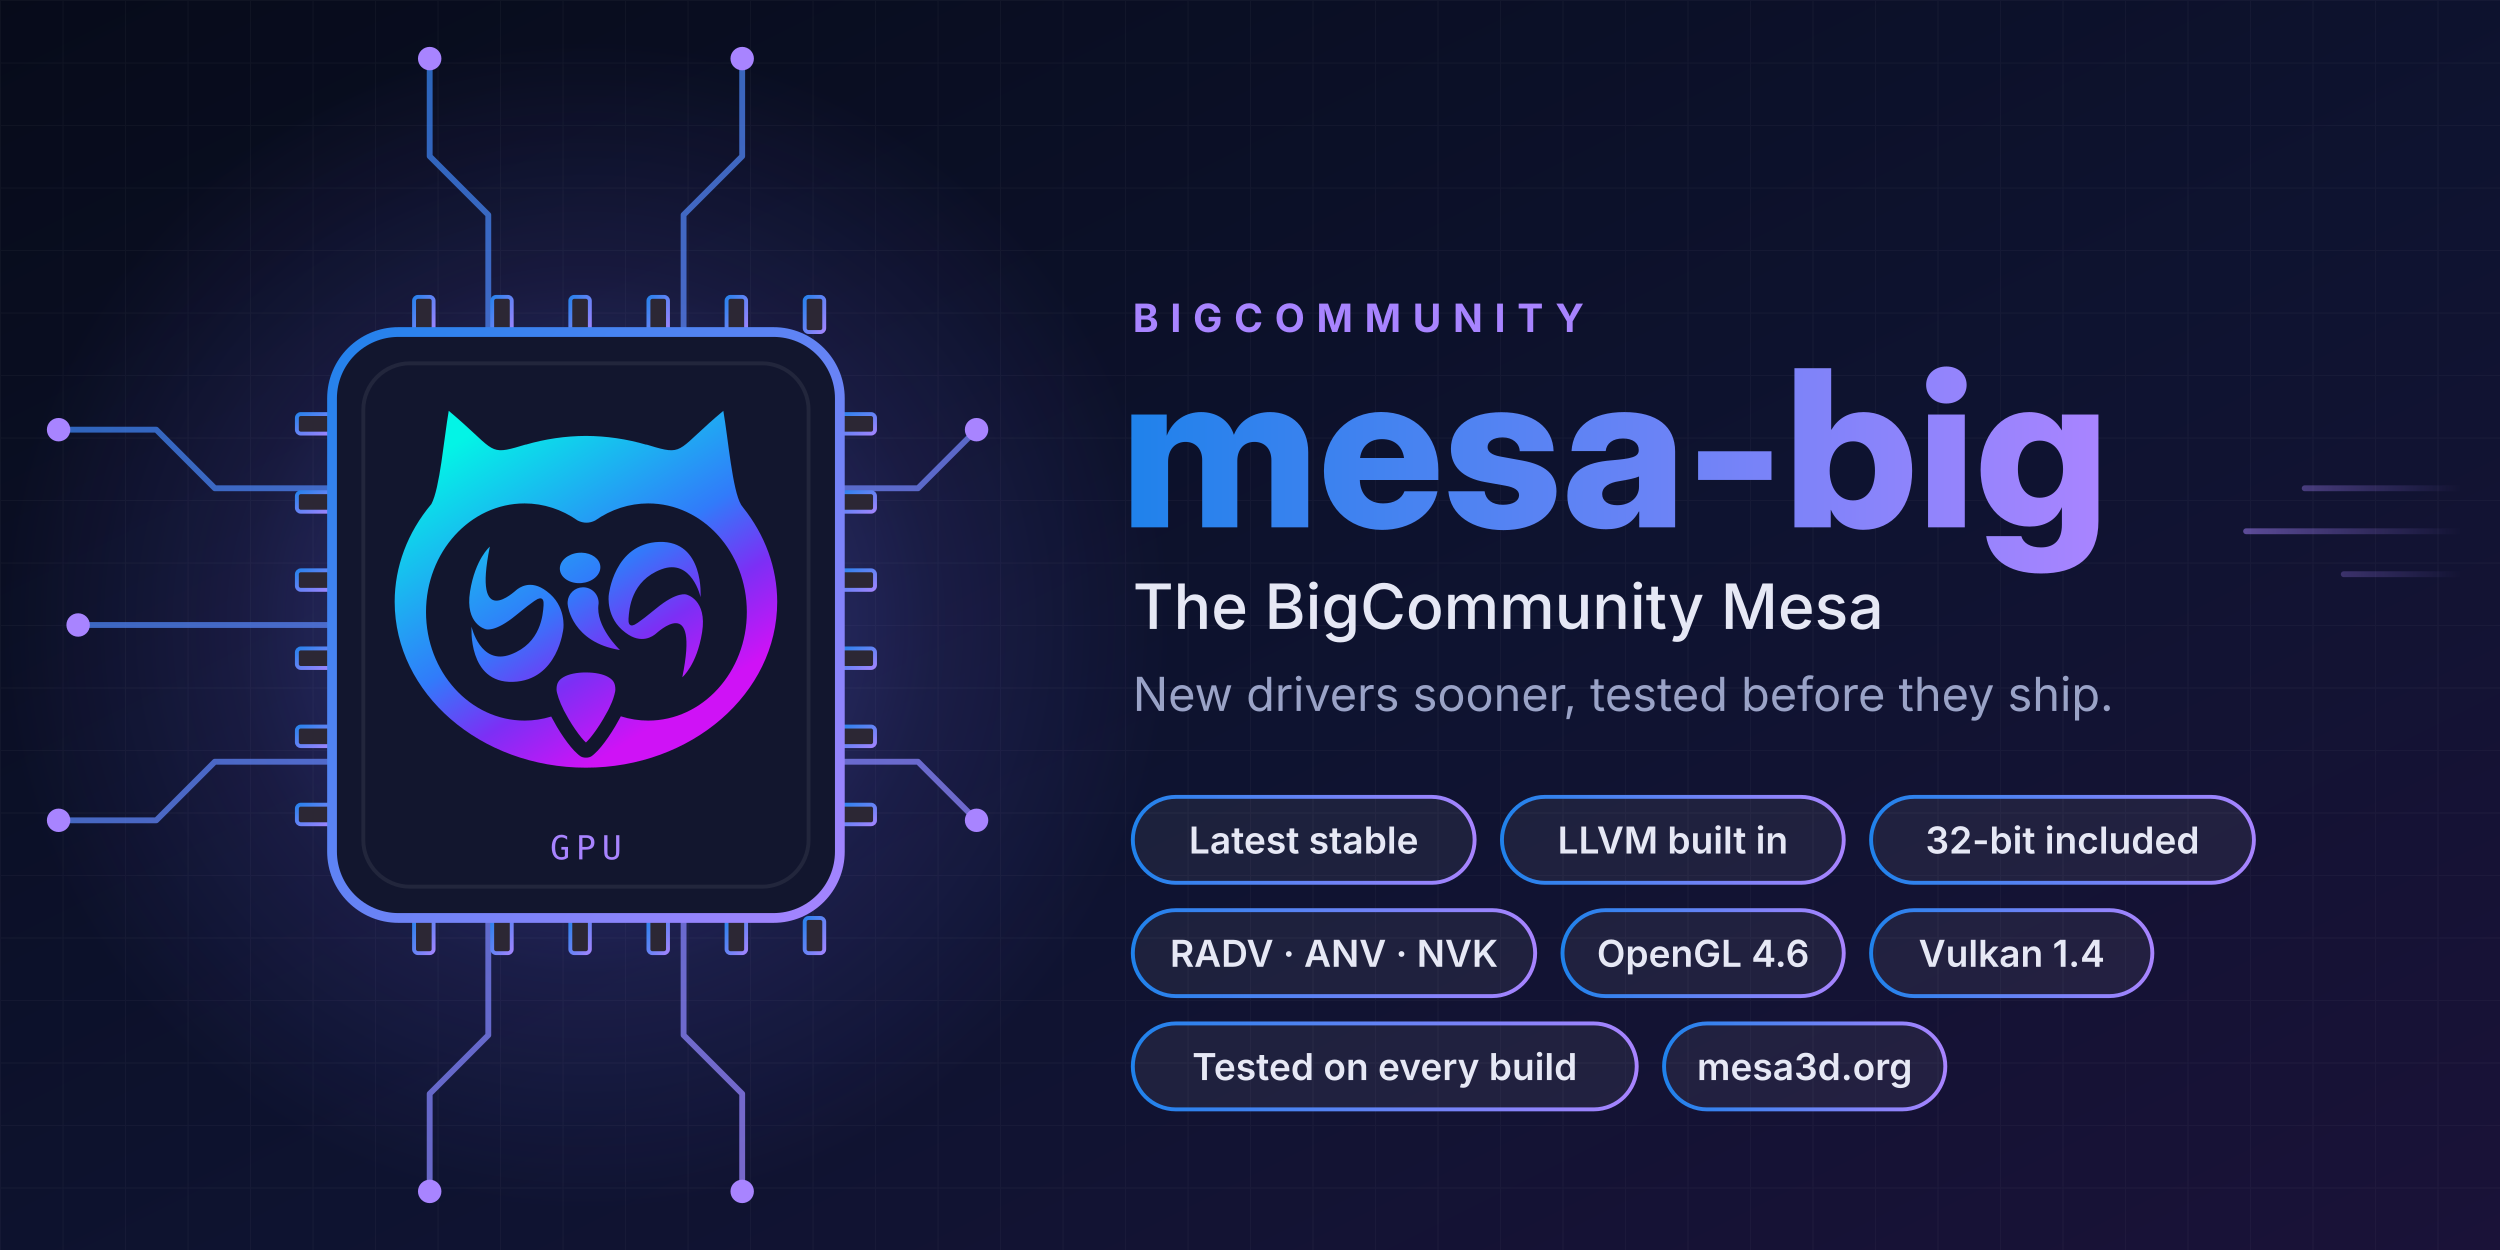
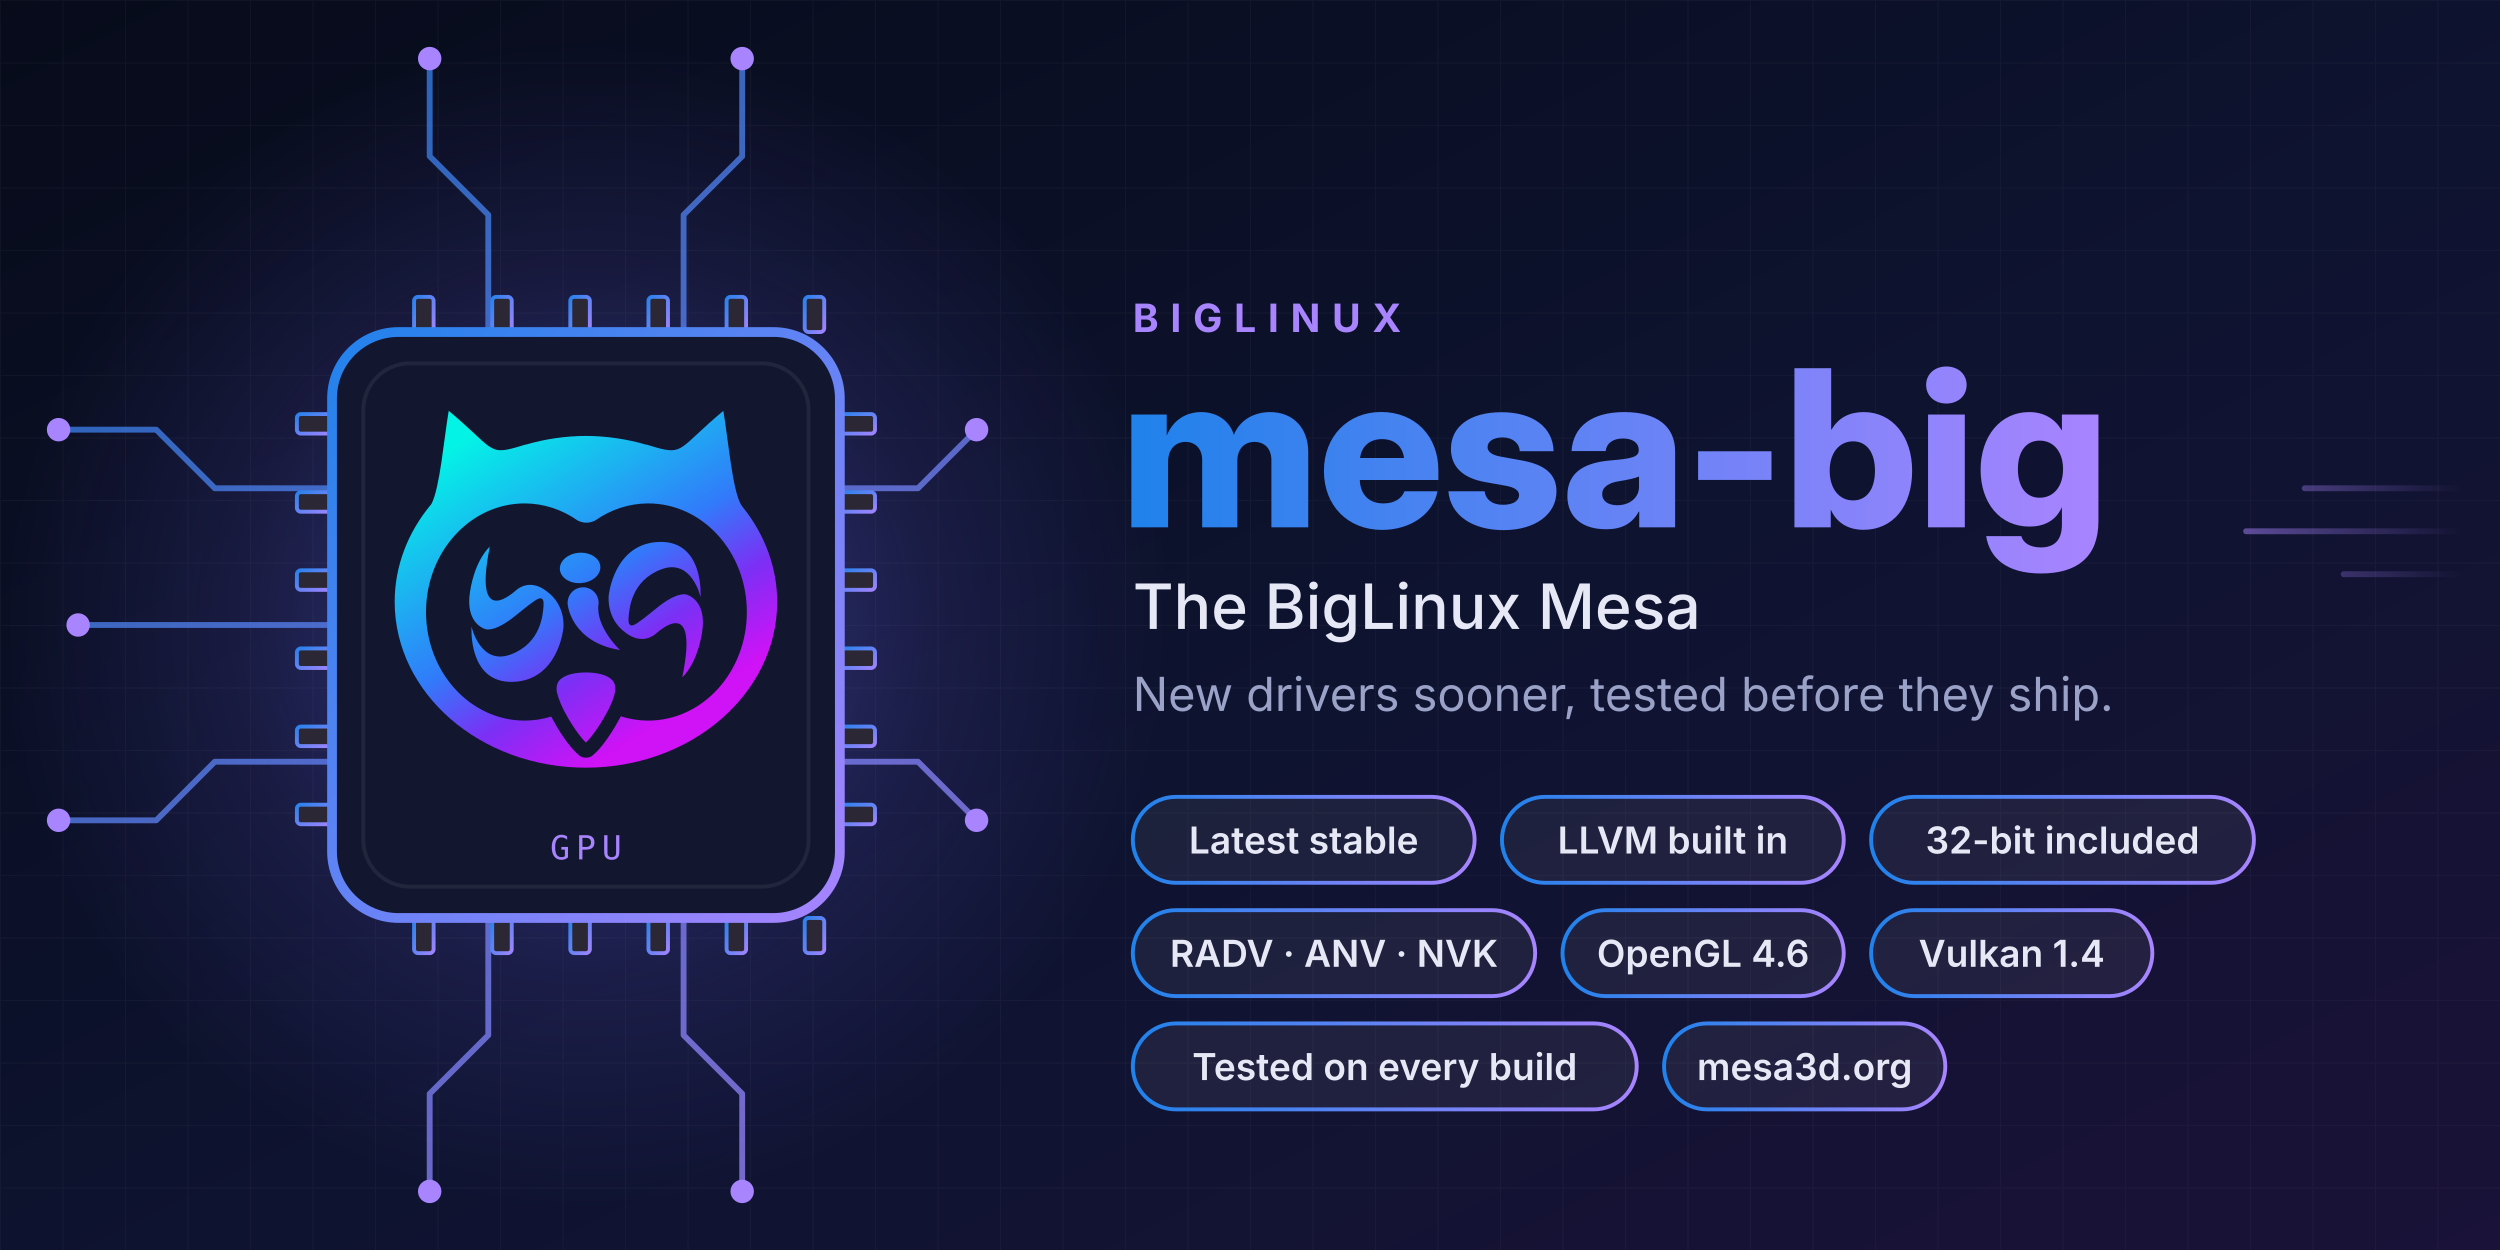
<svg xmlns="http://www.w3.org/2000/svg" xmlns:xlink="http://www.w3.org/1999/xlink" width="1280" height="640" viewBox="0 0 1280 640" version="1.1" id="svg68">
  <defs id="defs14">
    <linearGradient id="bg" x1="0" y1="0" x2="1" y2="1">
      <stop offset="0" stop-color="#070b1a" id="stop1" />
      <stop offset="0.55" stop-color="#0e1330" id="stop2" />
      <stop offset="1" stop-color="#1a1238" id="stop3" />
    </linearGradient>
    <linearGradient id="brand" x1="0" y1="0" x2="1" y2="0">
      <stop offset="0" stop-color="#2082eb" id="stop4" />
      <stop offset="1" stop-color="#a884ff" id="stop5" />
    </linearGradient>
    <linearGradient id="brandV" x1="0" y1="0" x2="1" y2="1">
      <stop offset="0" stop-color="#2082eb" id="stop6" />
      <stop offset="1" stop-color="#a884ff" id="stop7" />
    </linearGradient>
    <radialGradient id="glow" cx="0.5" cy="0.5" r="0.5">
      <stop offset="0" stop-color="#5a7cff" stop-opacity="0.45" id="stop8" />
      <stop offset="0.6" stop-color="#7b6cff" stop-opacity="0.12" id="stop9" />
      <stop offset="1" stop-color="#7b6cff" stop-opacity="0" id="stop10" />
    </radialGradient>
    <linearGradient id="fade" gradientUnits="userSpaceOnUse" x1="1150" y1="0" x2="1260" y2="0">
      <stop offset="0" stop-color="#a884ff" stop-opacity="0.9" id="stop11" />
      <stop offset="1" stop-color="#a884ff" stop-opacity="0" id="stop12" />
    </linearGradient>
    <linearGradient id="trace" gradientUnits="userSpaceOnUse" x1="30" y1="30" x2="500" y2="610">
      <stop offset="0" stop-color="#2082eb" id="stop13" />
      <stop offset="1" stop-color="#a884ff" id="stop14" />
    </linearGradient>
    <pattern id="grid" width="32" height="32" patternUnits="userSpaceOnUse">
      <path d="M32 0H0V32" fill="none" stroke="#ffffff" stroke-opacity="0.035" stroke-width="1" id="path14" />
    </pattern>
    <linearGradient xlink:href="#brandV" id="linearGradient93" x1="116.964" y1="272.4" x2="132.456" y2="287.892" gradientTransform="scale(1.290994,0.7745967)" gradientUnits="userSpaceOnUse" />
    <linearGradient xlink:href="#brandV" id="linearGradient94" x1="116.964" y1="324.04" x2="132.456" y2="339.532" gradientTransform="scale(1.290994,0.7745967)" gradientUnits="userSpaceOnUse" />
    <linearGradient xlink:href="#brandV" id="linearGradient95" x1="116.964" y1="375.679" x2="132.456" y2="391.171" gradientTransform="scale(1.290994,0.7745967)" gradientUnits="userSpaceOnUse" />
    <linearGradient xlink:href="#brandV" id="linearGradient96" x1="116.964" y1="427.319" x2="132.456" y2="442.811" gradientTransform="scale(1.290994,0.7745967)" gradientUnits="userSpaceOnUse" />
    <linearGradient xlink:href="#brandV" id="linearGradient97" x1="116.964" y1="478.959" x2="132.456" y2="494.451" gradientTransform="scale(1.290994,0.7745967)" gradientUnits="userSpaceOnUse" />
    <linearGradient xlink:href="#brandV" id="linearGradient98" x1="116.964" y1="530.599" x2="132.456" y2="546.091" gradientTransform="scale(1.290994,0.7745967)" gradientUnits="userSpaceOnUse" />
    <linearGradient xlink:href="#brandV" id="linearGradient99" x1="332.302" y1="272.4" x2="347.794" y2="287.892" gradientTransform="scale(1.290994,0.7745967)" gradientUnits="userSpaceOnUse" />
    <linearGradient xlink:href="#brandV" id="linearGradient100" x1="332.302" y1="324.04" x2="347.794" y2="339.532" gradientTransform="scale(1.290994,0.7745967)" gradientUnits="userSpaceOnUse" />
    <linearGradient xlink:href="#brandV" id="linearGradient101" x1="332.302" y1="375.679" x2="347.794" y2="391.171" gradientTransform="scale(1.290994,0.7745967)" gradientUnits="userSpaceOnUse" />
    <linearGradient xlink:href="#brandV" id="linearGradient102" x1="332.302" y1="427.319" x2="347.794" y2="442.811" gradientTransform="scale(1.290994,0.7745967)" gradientUnits="userSpaceOnUse" />
    <linearGradient xlink:href="#brandV" id="linearGradient103" x1="332.302" y1="478.959" x2="347.794" y2="494.451" gradientTransform="scale(1.290994,0.7745967)" gradientUnits="userSpaceOnUse" />
    <linearGradient xlink:href="#brandV" id="linearGradient104" x1="332.302" y1="530.599" x2="347.794" y2="546.091" gradientTransform="scale(1.290994,0.7745967)" gradientUnits="userSpaceOnUse" />
    <linearGradient xlink:href="#brandV" id="linearGradient105" x1="272.4" y1="116.964" x2="287.892" y2="132.456" gradientTransform="scale(0.7745967,1.290994)" gradientUnits="userSpaceOnUse" />
    <linearGradient xlink:href="#brandV" id="linearGradient106" x1="324.04" y1="116.964" x2="339.532" y2="132.456" gradientTransform="scale(0.7745967,1.290994)" gradientUnits="userSpaceOnUse" />
    <linearGradient xlink:href="#brandV" id="linearGradient107" x1="375.679" y1="116.964" x2="391.171" y2="132.456" gradientTransform="scale(0.7745967,1.290994)" gradientUnits="userSpaceOnUse" />
    <linearGradient xlink:href="#brandV" id="linearGradient108" x1="427.319" y1="116.964" x2="442.811" y2="132.456" gradientTransform="scale(0.7745967,1.290994)" gradientUnits="userSpaceOnUse" />
    <linearGradient xlink:href="#brandV" id="linearGradient109" x1="478.959" y1="116.964" x2="494.451" y2="132.456" gradientTransform="scale(0.7745967,1.290994)" gradientUnits="userSpaceOnUse" />
    <linearGradient xlink:href="#brandV" id="linearGradient110" x1="530.599" y1="116.964" x2="546.091" y2="132.456" gradientTransform="scale(0.7745967,1.290994)" gradientUnits="userSpaceOnUse" />
    <linearGradient xlink:href="#brandV" id="linearGradient111" x1="272.4" y1="363.286" x2="287.892" y2="378.778" gradientTransform="scale(0.7745967,1.290994)" gradientUnits="userSpaceOnUse" />
    <linearGradient xlink:href="#brandV" id="linearGradient112" x1="324.04" y1="363.286" x2="339.532" y2="378.778" gradientTransform="scale(0.7745967,1.290994)" gradientUnits="userSpaceOnUse" />
    <linearGradient xlink:href="#brandV" id="linearGradient113" x1="375.679" y1="363.286" x2="391.171" y2="378.778" gradientTransform="scale(0.7745967,1.290994)" gradientUnits="userSpaceOnUse" />
    <linearGradient xlink:href="#brandV" id="linearGradient114" x1="427.319" y1="363.286" x2="442.811" y2="378.778" gradientTransform="scale(0.7745967,1.290994)" gradientUnits="userSpaceOnUse" />
    <linearGradient xlink:href="#brandV" id="linearGradient115" x1="478.959" y1="363.286" x2="494.451" y2="378.778" gradientTransform="scale(0.7745967,1.290994)" gradientUnits="userSpaceOnUse" />
    <linearGradient xlink:href="#brandV" id="linearGradient116" x1="530.599" y1="363.286" x2="546.091" y2="378.778" gradientTransform="scale(0.7745967,1.290994)" gradientUnits="userSpaceOnUse" />
    <linearGradient xlink:href="#brandV" id="linearGradient117" x1="160.815" y1="141.784" x2="478.186" y2="459.154" gradientTransform="scale(0.9389658,1.065001)" gradientUnits="userSpaceOnUse" />
    <linearGradient xlink:href="#brandV" id="linearGradient118" x1="179.697" y1="156.131" x2="463.995" y2="440.428" gradientTransform="scale(0.9321226,1.07282)" gradientUnits="userSpaceOnUse" />
    <linearGradient xlink:href="#linearGradient1" id="linearGradient14" gradientUnits="userSpaceOnUse" gradientTransform="matrix(2.459673,0,0,2.459673,743.3288,-864.4786)" x1="-211.43" y1="446.257" x2="-173.199" y2="507.021" />
    <linearGradient id="linearGradient1">
      <stop style="stop-color:#03f4e6;stop-opacity:1" offset="0" id="stop7-3" />
      <stop style="stop-color:#317bfa;stop-opacity:1" offset="0.545" id="stop13-6" />
      <stop style="stop-color:#7c2ff5;stop-opacity:1" offset="0.765" id="stop14-7" />
      <stop style="stop-color:#cf12f6;stop-opacity:1" offset="1" id="stop12-5" />
    </linearGradient>
  </defs>
  <rect width="1280" height="640" fill="url(#bg)" id="rect14" />
  <rect width="1280" height="640" fill="url(#grid)" id="rect15" />
  <circle cx="300" cy="320" r="300" fill="url(#glow)" id="circle15" />
  <g fill="none" stroke="url(#trace)" stroke-width="3" stroke-linecap="round" stroke-linejoin="round" opacity="0.75" id="g23">
    <path d="M170 250 H110 L80 220 H30" id="path15" />
    <path d="M170 320 H40" id="path16" />
    <path d="M170 390 H110 L80 420 H30" id="path17" />
    <path d="M250 170 V110 L220 80 V30" id="path18" />
    <path d="M350 170 V110 L380 80 V30" id="path19" />
    <path d="M250 470 V530 L220 560 V610" id="path20" />
    <path d="M350 470 V530 L380 560 V610" id="path21" />
    <path d="M430 250 H470 L500 220" id="path22" />
    <path d="M430 390 H470 L500 420" id="path23" />
  </g>
  <g fill="#a884ff" id="g31">
    <circle cx="30" cy="220" r="6" id="circle23" />
    <circle cx="40" cy="320" r="6" id="circle24" />
    <circle cx="30" cy="420" r="6" id="circle25" />
    <circle cx="220" cy="30" r="6" id="circle26" />
    <circle cx="380" cy="30" r="6" id="circle27" />
    <circle cx="220" cy="610" r="6" id="circle28" />
    <circle cx="380" cy="610" r="6" id="circle29" />
    <circle cx="500" cy="220" r="6" id="circle30" />
    <circle cx="500" cy="420" r="6" id="circle31" />
  </g>
  <g fill="#2c2734" stroke="url(#brandV)" stroke-width="2" id="g54" style="stroke:url(#linearGradient117)">
    <rect x="152" y="212" width="18" height="10" rx="2" id="rect31" style="stroke:url(#linearGradient93)" />
    <rect x="152" y="252" width="18" height="10" rx="2" id="rect32" style="stroke:url(#linearGradient94)" />
    <rect x="152" y="292" width="18" height="10" rx="2" id="rect33" style="stroke:url(#linearGradient95)" />
    <rect x="152" y="332" width="18" height="10" rx="2" id="rect34" style="stroke:url(#linearGradient96)" />
    <rect x="152" y="372" width="18" height="10" rx="2" id="rect35" style="stroke:url(#linearGradient97)" />
    <rect x="152" y="412" width="18" height="10" rx="2" id="rect36" style="stroke:url(#linearGradient98)" />
    <rect x="430" y="212" width="18" height="10" rx="2" id="rect37" style="stroke:url(#linearGradient99)" />
    <rect x="430" y="252" width="18" height="10" rx="2" id="rect38" style="stroke:url(#linearGradient100)" />
    <rect x="430" y="292" width="18" height="10" rx="2" id="rect39" style="stroke:url(#linearGradient101)" />
    <rect x="430" y="332" width="18" height="10" rx="2" id="rect40" style="stroke:url(#linearGradient102)" />
    <rect x="430" y="372" width="18" height="10" rx="2" id="rect41" style="stroke:url(#linearGradient103)" />
    <rect x="430" y="412" width="18" height="10" rx="2" id="rect42" style="stroke:url(#linearGradient104)" />
    <rect x="212" y="152" width="10" height="18" rx="2" id="rect43" style="stroke:url(#linearGradient105)" />
    <rect x="252" y="152" width="10" height="18" rx="2" id="rect44" style="stroke:url(#linearGradient106)" />
    <rect x="292" y="152" width="10" height="18" rx="2" id="rect45" style="stroke:url(#linearGradient107)" />
    <rect x="332" y="152" width="10" height="18" rx="2" id="rect46" style="stroke:url(#linearGradient108)" />
    <rect x="372" y="152" width="10" height="18" rx="2" id="rect47" style="stroke:url(#linearGradient109)" />
    <rect x="412" y="152" width="10" height="18" rx="2" id="rect48" style="stroke:url(#linearGradient110)" />
    <rect x="212" y="470" width="10" height="18" rx="2" id="rect49" style="stroke:url(#linearGradient111)" />
    <rect x="252" y="470" width="10" height="18" rx="2" id="rect50" style="stroke:url(#linearGradient112)" />
    <rect x="292" y="470" width="10" height="18" rx="2" id="rect51" style="stroke:url(#linearGradient113)" />
    <rect x="332" y="470" width="10" height="18" rx="2" id="rect52" style="stroke:url(#linearGradient114)" />
    <rect x="372" y="470" width="10" height="18" rx="2" id="rect53" style="stroke:url(#linearGradient115)" />
    <rect x="412" y="470" width="10" height="18" rx="2" id="rect54" style="stroke:url(#linearGradient116)" />
  </g>
  <rect x="170" y="170" width="260" height="300" rx="34" fill="#12162e" stroke="url(#brandV)" stroke-width="5" id="rect55" style="stroke:url(#linearGradient118)" />
  <rect x="186" y="186" width="228" height="268" rx="24" fill="none" stroke="#ffffff" stroke-opacity="0.07" stroke-width="2" id="rect56" />
  <text x="300" y="440" text-anchor="middle" font-family="'DejaVu Sans Mono'" font-size="17px" fill="#a884ff" letter-spacing="3" id="text56">GPU</text>
-   <text x="580" y="170" font-family="Inter" font-weight="700" font-size="20" fill="#a884ff" letter-spacing="6">BIGCOMMUNITY</text>
+   <text x="580" y="170" font-family="Inter" font-weight="700" font-size="20" fill="#a884ff" letter-spacing="6">BIGLINUX</text>
  <text x="574" y="270" font-family="Inter Display" font-weight="800" font-size="112" fill="url(#brand)">mesa-big</text>
-   <text x="580" y="322" font-family="Inter" font-weight="500" font-size="32" fill="#e6e8f5">The BigCommunity Mesa</text>
+   <text x="580" y="322" font-family="Inter" font-weight="500" font-size="32" fill="#e6e8f5">The BigLinux Mesa</text>
  <text x="580" y="364" font-family="Inter" font-weight="400" font-size="24" fill="#9aa3c7">New drivers sooner, tested before they ship.</text>
  <g font-family="Inter" font-weight="600" font-size="19" fill="#e6e8f5">
    <rect x="580" y="408" width="175" height="44" rx="22" fill="#ffffff" fill-opacity="0.06" stroke="url(#brand)" stroke-width="2" />
    <text x="667.5" y="437" text-anchor="middle">Latest stable</text>
    <rect x="769" y="408" width="175" height="44" rx="22" fill="#ffffff" fill-opacity="0.06" stroke="url(#brand)" stroke-width="2" />
    <text x="856.5" y="437" text-anchor="middle">LLVM built in</text>
    <rect x="958" y="408" width="196" height="44" rx="22" fill="#ffffff" fill-opacity="0.06" stroke="url(#brand)" stroke-width="2" />
    <text x="1056" y="437" text-anchor="middle">32-bit included</text>
    <rect x="580" y="466" width="206" height="44" rx="22" fill="#ffffff" fill-opacity="0.06" stroke="url(#brand)" stroke-width="2" />
    <text x="683" y="495" text-anchor="middle">RADV · ANV · NVK</text>
    <rect x="800" y="466" width="144" height="44" rx="22" fill="#ffffff" fill-opacity="0.06" stroke="url(#brand)" stroke-width="2" />
    <text x="872" y="495" text-anchor="middle">OpenGL 4.6</text>
    <rect x="958" y="466" width="144" height="44" rx="22" fill="#ffffff" fill-opacity="0.06" stroke="url(#brand)" stroke-width="2" />
    <text x="1030" y="495" text-anchor="middle">Vulkan 1.4</text>
    <rect x="580" y="524" width="258" height="44" rx="22" fill="#ffffff" fill-opacity="0.06" stroke="url(#brand)" stroke-width="2" />
    <text x="709" y="553" text-anchor="middle">Tested on every build</text>
    <rect x="852" y="524" width="144" height="44" rx="22" fill="#ffffff" fill-opacity="0.06" stroke="url(#brand)" stroke-width="2" />
    <text x="924" y="553" text-anchor="middle">mesa3d.org</text>
  </g>
  <g stroke="url(#fade)" stroke-width="3" stroke-linecap="round" opacity="0.55" id="g68">
    <path d="M1180 250 H1260" id="path66" />
    <path d="M1150 272 H1260" id="path67" />
    <path d="M1200 294 H1260" id="path68" />
  </g>
  <path id="path10-3-2-7-6-5" style="fill:url(#linearGradient14);fill-opacity:1;stroke-width:4.123" d="m 229.752,210.341 c -2.513,14.64 -4.561,39.742 -8.899,47.755 -12.205,14.529 -18.781,32.042 -18.78,50.018 -10e-4,46.909 43.842,84.937 97.927,84.937 54.085,0 97.928,-38.028 97.927,-84.937 -0.033,-17.289 -6.15,-34.157 -17.532,-48.351 h 0.017 c -0.05,-0.052 -0.087,-0.121 -0.137,-0.177 -0.27,-0.375 -0.544,-0.748 -0.821,-1.119 -4.484,-7.575 -6.555,-33.25 -9.108,-48.126 -22.842,19.122 -20.127,22.848 -34.838,18.627 -1.364,-0.391 -2.869,-0.855 -4.566,-1.377 l -0.016,0.113 c -9.962,-2.937 -20.403,-4.463 -30.924,-4.518 -10.492,0.052 -20.906,1.567 -30.844,4.486 v -0.08 c -1.955,0.601 -3.659,1.112 -5.178,1.538 -14.03,3.94 -11.706,0.065 -34.226,-18.788 z m 38.873,47.409 c 9.616,0.016 19.029,3.053 27.131,8.754 1.462,0.737 2.97,1.114 4.486,1.119 1.515,-0.004 3.023,-0.382 4.486,-1.119 8.102,-5.7 17.515,-8.737 27.131,-8.754 27.898,-0.001 50.518,24.885 50.526,55.591 3.3e-4,30.712 -22.621,55.609 -50.526,55.607 -4.739,-0.004 -9.453,-0.746 -14.004,-2.199 -0.115,0.223 -0.177,0.346 -0.177,0.346 -0.012,0.029 -0.025,0.054 -0.041,0.08 l -2.625,4.679 c -0.012,0.025 -0.025,0.049 -0.041,0.073 -2.318,3.909 -4.855,7.575 -7.175,10.389 -1.16,1.407 -2.249,2.603 -3.35,3.56 -1.101,0.957 -1.942,2.046 -4.437,2.046 -2.467,0.001 -3.336,-1.087 -4.445,-2.046 -1.11,-0.959 -2.212,-2.143 -3.374,-3.551 -2.325,-2.817 -4.853,-6.488 -7.167,-10.397 -0.017,-0.029 -0.033,-0.059 -0.048,-0.088 l -2.609,-4.695 c -0.021,-0.037 -0.044,-0.075 -0.064,-0.113 -0.029,-0.053 -0.054,-0.109 -0.08,-0.161 -4.424,1.37 -8.998,2.069 -13.594,2.078 -27.898,-0.008 -50.51,-24.902 -50.51,-55.607 0.008,-30.699 22.617,-55.583 50.51,-55.591 z m 68.887,19.714 c -23.227,0.731 -25.835,27.316 -25.835,27.316 0,0 -1.582,11.708 8.536,19.102 8.387,6.461 14.389,1.51 15.398,0.741 1.009,-0.769 22.619,-21.413 13.723,22.122 0,0 7.451,-6.197 10.139,-23.008 2.688,-16.811 -8.021,-19.32 -8.021,-19.32 0,0 -4.625,-1.849 -15.526,7.143 -9.879,8.149 -11.305,8.46 -11.484,8.448 h -0.008 -0.008 c 0,0 -2.939,1.532 -2.617,-3.278 0.322,-4.81 1.25,-19.387 16.823,-25.239 15.573,-5.851 20.061,14.246 20.061,14.246 0,0 2.047,-29.006 -21.18,-28.275 z m -86.717,2.416 c 0,0 -7.462,6.205 -10.139,23.008 -2.677,16.803 8.013,19.263 8.013,19.263 0,0 4.625,1.841 15.527,-7.151 9.879,-8.149 11.304,-8.447 11.484,-8.432 h 0.008 0.008 v 0.008 c 0,0 2.947,-1.53 2.617,3.27 -0.33,4.799 -1.254,19.433 -16.831,25.247 -15.578,5.813 -20.052,-14.238 -20.052,-14.238 0,0 -2.038,28.988 21.188,28.267 23.226,-0.722 25.827,-27.316 25.827,-27.316 0,0 1.61,-11.686 -8.544,-19.094 -8.387,-6.461 -14.378,-1.51 -15.398,-0.733 -1.019,0.777 -22.6,21.409 -13.707,-22.098 z m 46.982,3.092 a 7.788,10.387 85.603 0 0 -1.361,0.041 7.788,10.387 85.603 0 0 -9.76,8.56 7.788,10.387 85.603 0 0 10.952,6.974 7.788,10.387 85.603 0 0 9.76,-8.569 7.788,10.387 85.603 0 0 -9.591,-7.006 z m 0.693,17.717 a 7.945,7.945 0 0 0 -7.852,7.489 7.862,7.862 0 0 0 0.113,1.876 c 0,0 2.125,18.845 26.704,22.758 10e-4,-0.008 -12.859,-12.074 -10.952,-23.717 a 7.945,7.945 0 0 0 -8.013,-8.407 z m 1.522,43.6 c -4.742,-3.7e-4 -8.845,0.868 -11.363,2.335 -2.522,1.469 -3.679,3.06 -3.68,6.386 -0.001,1.672 1.447,6.225 3.761,10.751 l 2.496,4.502 v 0.008 l 0.008,0.008 h 0.008 v 0.008 c 2.141,3.612 4.526,7.045 6.515,9.454 0.892,1.081 1.65,1.862 2.255,2.416 0.604,-0.556 1.362,-1.334 2.255,-2.416 1.994,-2.418 4.391,-5.864 6.539,-9.487 l 2.545,-4.526 v -0.008 c 10e-4,-0.004 1.027,-1.942 2.021,-4.349 0.995,-2.41 1.744,-5.524 1.707,-6.136 -0.001,-0.075 -0.001,-0.15 0,-0.226 -0.001,-3.322 -1.159,-4.917 -3.68,-6.386 -2.521,-1.469 -6.624,-2.326 -11.371,-2.327 h -0.008 -0.008 z" />
</svg>
